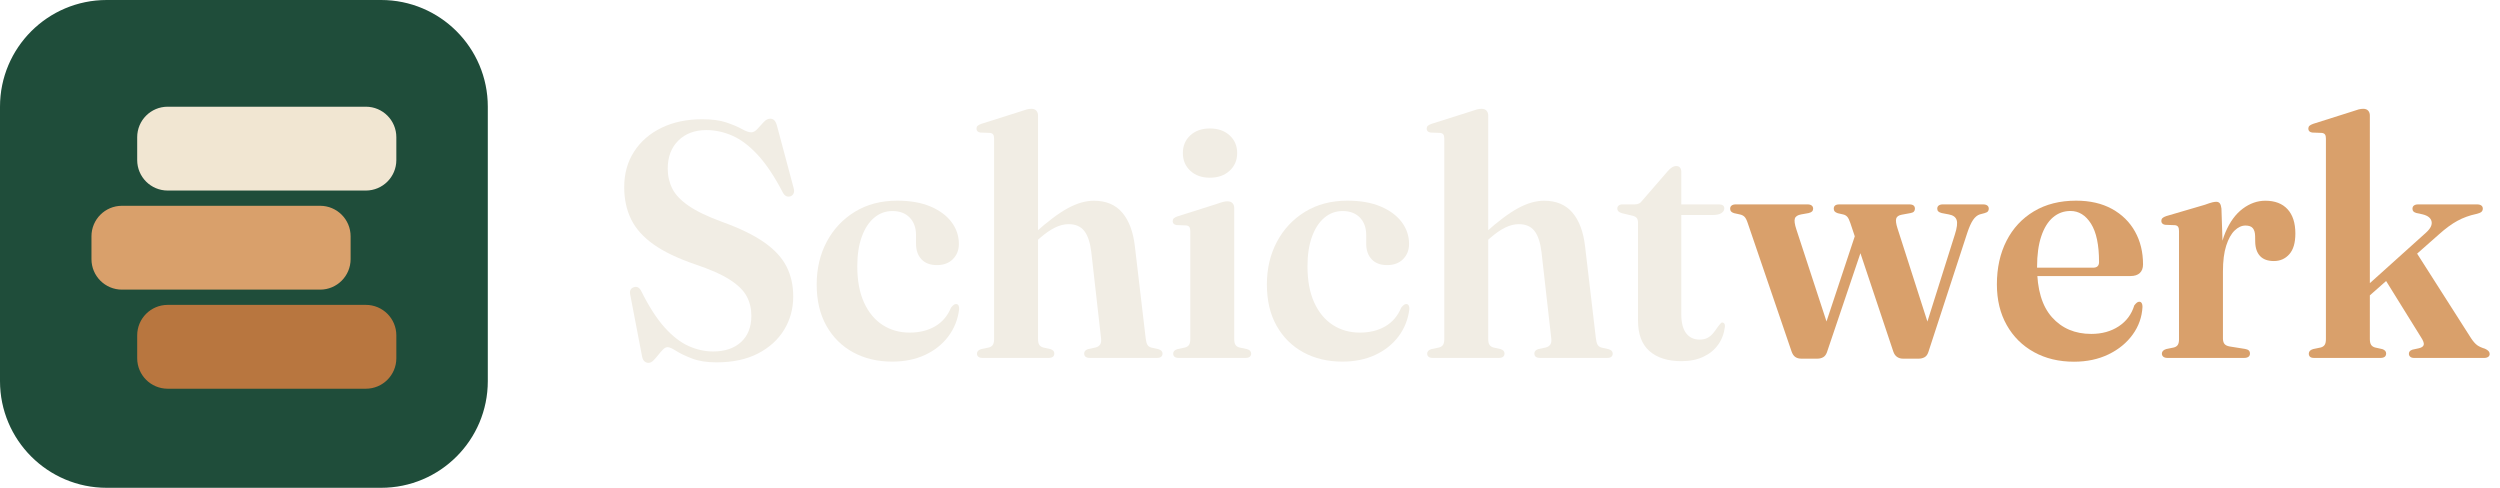
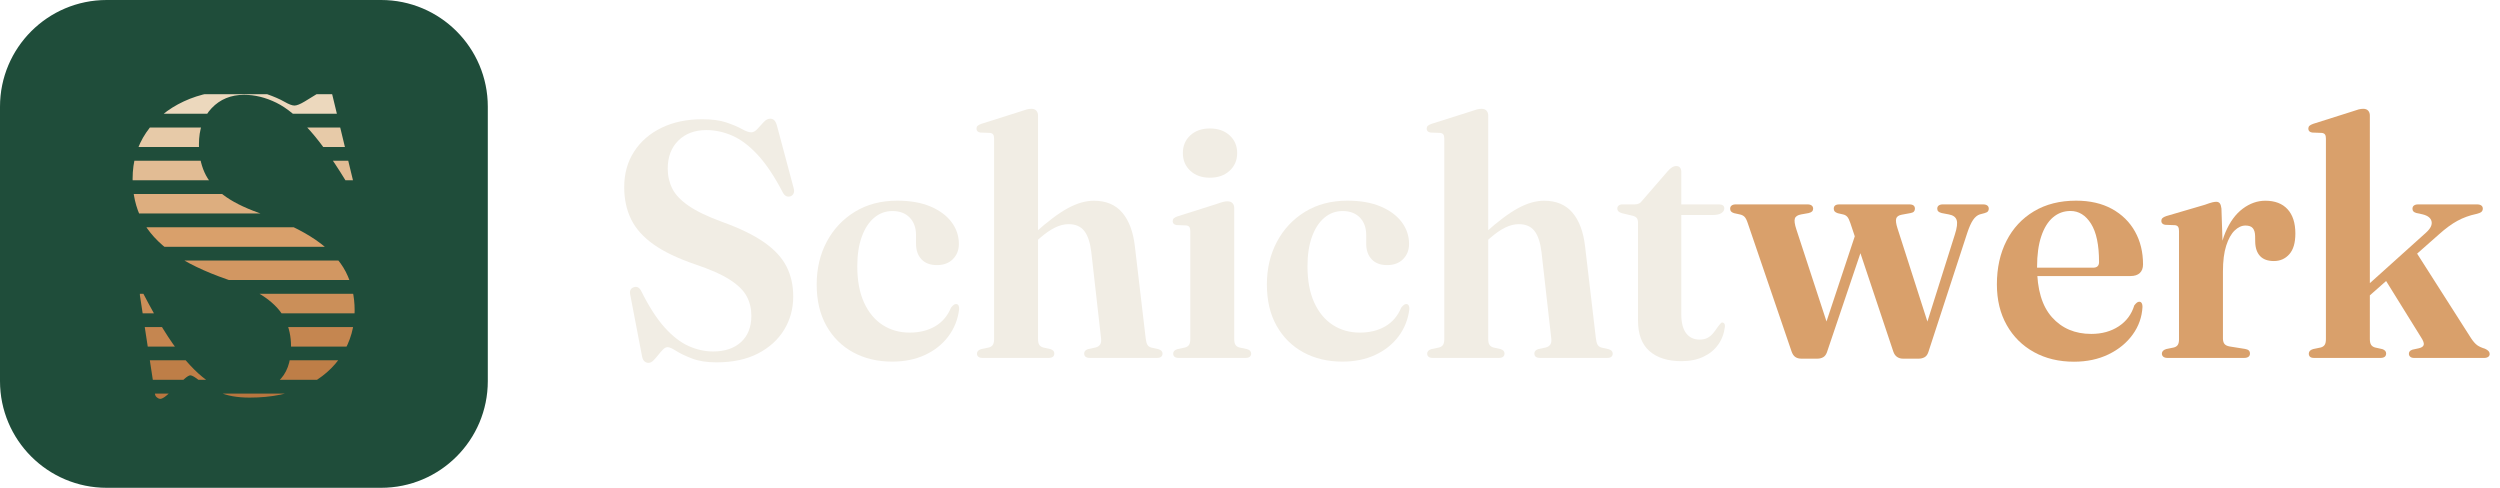
<svg xmlns="http://www.w3.org/2000/svg" viewBox="0 0 328 64" width="328" height="64" role="img" aria-label="Schichtwerk">
+   <defs>
+     <clipPath id="lg">
+       <path d="M32.753 52.166Q30.295 52.166 28.699 51.435Q27.103 50.704 26.207 49.973Q25.311 49.242 24.969 49.242Q24.729 49.242 24.199 49.707Q23.67 50.172 23.049 50.788Q22.427 51.404 21.875 51.869Q21.324 52.334 21.016 52.334Q20.842 52.334 20.621 52.168Q20.4 52.003 20.344 51.762L18.361 38.782Q18.339 38.569 18.359 38.465Q18.378 38.362 18.451 38.334Q18.529 38.278 18.633 38.342Q18.737 38.406 18.809 38.535Q21.537 43.81 23.824 46.63Q26.112 49.45 28.108 50.505Q30.105 51.561 31.947 51.561Q34.792 51.561 36.489 50.052Q38.185 48.542 38.185 45.468Q38.185 43.497 37.415 41.915Q36.645 40.333 34.82 39.042Q32.994 37.751 29.853 36.676Q25.311 35.102 22.578 33.159Q19.845 31.216 18.622 28.825Q17.398 26.434 17.398 23.46Q17.398 20.016 19.179 17.395Q20.96 14.774 24.113 13.304Q27.265 11.834 31.398 11.834Q33.554 11.834 34.993 12.338Q36.433 12.842 37.309 13.346Q38.185 13.85 38.633 13.85Q39.087 13.85 39.991 13.304Q40.896 12.758 41.772 12.212Q42.649 11.666 43.035 11.666Q43.181 11.666 43.323 11.77Q43.466 11.874 43.517 12.103L46.574 24.748Q46.619 24.955 46.591 25.048Q46.563 25.14 46.485 25.196Q46.412 25.224 46.308 25.162Q46.205 25.101 46.126 24.994Q43.153 19.943 40.756 17.224Q38.359 14.506 36.245 13.472Q34.131 12.439 32.025 12.439Q29.433 12.439 27.767 14.192Q26.101 15.945 26.101 18.946Q26.101 20.979 26.826 22.606Q27.551 24.233 29.262 25.546Q30.973 26.859 33.929 27.918Q38.684 29.586 41.439 31.488Q44.194 33.389 45.362 35.657Q46.529 37.925 46.529 40.73Q46.529 43.922 44.894 46.515Q43.259 49.108 40.176 50.637Q37.093 52.166 32.753 52.166Z" />
+     </clipPath>
+   </defs>
  <rect width="64" height="64" rx="14" fill="#1f4d3a" />
-   <rect x="18" y="14" width="34" height="11" rx="4" fill="#f1e6d2" />
-   <rect x="12" y="27" width="34" height="11" rx="4" fill="#d9a06b" />
-   <rect x="18" y="40" width="34" height="11" rx="4" fill="#b8763f" />
+   <g clip-path="url(#lg)">
+     <rect x="0" y="8.00" width="64" height="2.56" fill="#f1e6d2" />
+     <rect x="0" y="12.36" width="64" height="2.56" fill="#ecd8bd" />
+     <rect x="0" y="16.73" width="64" height="2.56" fill="#e7caa8" />
+     <rect x="0" y="21.09" width="64" height="2.56" fill="#e2bc94" />
+     <rect x="0" y="25.45" width="64" height="2.56" fill="#ddae7f" />
+     <rect x="0" y="29.82" width="64" height="2.56" fill="#d9a06b" />
+     <rect x="0" y="34.18" width="64" height="2.56" fill="#d29762" />
+     <rect x="0" y="38.55" width="64" height="2.56" fill="#cb8f59" />
+     <rect x="0" y="42.91" width="64" height="2.56" fill="#c58650" />
+     <rect x="0" y="47.27" width="64" height="2.56" fill="#be7e47" />
+     <rect x="0" y="51.64" width="64" height="2.56" fill="#b8763f" />
+   </g>
  <path d="M94.012 47.54Q92.101 47.54 90.801 47.04Q89.5 46.541 88.72 46.044Q87.94 45.547 87.594 45.547Q87.29 45.547 86.982 45.858Q86.674 46.169 86.355 46.578Q86.036 46.987 85.72 47.298Q85.405 47.609 85.087 47.609Q84.78 47.609 84.554 47.407Q84.327 47.205 84.243 46.784L82.667 38.563Q82.614 38.238 82.732 38.016Q82.85 37.793 83.138 37.691Q83.45 37.572 83.7 37.703Q83.95 37.834 84.13 38.189Q85.649 41.242 87.205 42.969Q88.761 44.696 90.354 45.404Q91.948 46.113 93.56 46.113Q95.87 46.113 97.222 44.881Q98.574 43.649 98.579 41.433Q98.583 40.04 97.973 38.887Q97.364 37.735 95.764 36.705Q94.165 35.676 91.201 34.68Q87.806 33.519 85.765 32.078Q83.723 30.636 82.809 28.782Q81.896 26.929 81.896 24.548Q81.896 21.901 83.189 19.895Q84.483 17.888 86.792 16.766Q89.1 15.645 92.126 15.645Q94.049 15.645 95.306 16.071Q96.562 16.498 97.337 16.93Q98.112 17.362 98.562 17.362Q98.97 17.362 99.372 16.917Q99.775 16.472 100.191 16.022Q100.607 15.571 101.05 15.571Q101.357 15.571 101.574 15.769Q101.791 15.966 101.939 16.495L104.137 24.717Q104.238 25.089 104.123 25.366Q104.007 25.643 103.706 25.755Q103.397 25.857 103.145 25.727Q102.893 25.597 102.719 25.278Q101.077 22.12 99.424 20.331Q97.77 18.543 96.088 17.805Q94.406 17.067 92.672 17.067Q90.398 17.067 89.002 18.439Q87.607 19.81 87.607 22.131Q87.607 23.544 88.202 24.737Q88.797 25.929 90.344 26.997Q91.89 28.066 94.73 29.106Q98.234 30.369 100.277 31.804Q102.32 33.24 103.198 34.983Q104.076 36.726 104.071 38.924Q104.067 41.312 102.877 43.267Q101.686 45.223 99.443 46.381Q97.199 47.54 94.012 47.54Z" fill="#f1ede4" />
  <path d="M125.804 31.996Q125.804 33.206 125.024 33.994Q124.245 34.781 122.925 34.781Q121.617 34.781 120.899 34.022Q120.181 33.263 120.181 31.956V30.847Q120.181 29.398 119.35 28.543Q118.518 27.689 117.084 27.689Q115.735 27.689 114.694 28.564Q113.652 29.44 113.064 31.065Q112.476 32.69 112.476 34.938Q112.476 37.762 113.366 39.704Q114.257 41.645 115.809 42.642Q117.362 43.638 119.342 43.638Q121.276 43.638 122.688 42.813Q124.101 41.988 124.773 40.361Q124.997 40.087 125.143 39.986Q125.29 39.885 125.453 39.891Q125.667 39.897 125.762 40.091Q125.857 40.285 125.842 40.561Q125.591 42.579 124.421 44.134Q123.252 45.689 121.365 46.567Q119.478 47.444 117.046 47.444Q114.184 47.444 111.949 46.234Q109.714 45.023 108.432 42.757Q107.149 40.49 107.149 37.324Q107.149 34.196 108.471 31.712Q109.793 29.228 112.17 27.777Q114.547 26.327 117.716 26.327Q120.268 26.327 122.074 27.091Q123.88 27.855 124.842 29.141Q125.804 30.428 125.804 31.996Z" fill="#f1ede4" />
  <path d="M136.189 15.159V44.478Q136.189 44.985 136.35 45.235Q136.512 45.485 136.855 45.587L137.84 45.808Q138.325 45.983 138.325 46.369Q138.325 46.96 137.57 46.96H128.908Q128.541 46.96 128.359 46.808Q128.177 46.656 128.177 46.397Q128.177 46.192 128.313 46.039Q128.448 45.887 128.747 45.797L129.757 45.587Q130.106 45.487 130.265 45.238Q130.424 44.989 130.424 44.491V18.176Q130.424 17.81 130.3 17.642Q130.177 17.475 129.896 17.439L128.614 17.39Q128.349 17.341 128.232 17.211Q128.116 17.082 128.116 16.884Q128.116 16.65 128.258 16.512Q128.4 16.373 128.756 16.246L133.852 14.633Q134.395 14.438 134.711 14.356Q135.028 14.275 135.313 14.275Q135.746 14.275 135.967 14.52Q136.189 14.765 136.189 15.159ZM135.621 31.946 134.974 31.274 135.804 30.535Q138.297 28.293 140.103 27.314Q141.909 26.335 143.515 26.335Q145.913 26.335 147.242 27.9Q148.57 29.464 148.897 32.329L150.315 44.393Q150.378 44.942 150.536 45.225Q150.694 45.508 151.075 45.608L151.985 45.813Q152.268 45.899 152.395 46.046Q152.523 46.192 152.523 46.397Q152.523 46.656 152.346 46.808Q152.17 46.96 151.784 46.96H143.006Q142.242 46.96 142.242 46.369Q142.242 45.991 142.73 45.808L143.751 45.587Q144.147 45.485 144.334 45.203Q144.522 44.921 144.459 44.393L143.178 33.068Q142.954 31.208 142.262 30.309Q141.569 29.41 140.203 29.41Q139.328 29.41 138.407 29.863Q137.486 30.317 136.455 31.217Z" fill="#f1ede4" />
  <path d="M161.93 27.297V44.478Q161.93 44.985 162.092 45.238Q162.254 45.492 162.596 45.587L163.596 45.8Q163.892 45.886 164.021 46.035Q164.151 46.183 164.151 46.397Q164.151 46.656 163.969 46.808Q163.788 46.96 163.403 46.96H154.649Q154.282 46.96 154.1 46.808Q153.919 46.656 153.919 46.397Q153.919 46.196 154.046 46.05Q154.173 45.903 154.456 45.813L155.499 45.587Q155.848 45.487 156.006 45.238Q156.165 44.989 156.165 44.491V30.314Q156.165 29.947 156.041 29.78Q155.918 29.612 155.638 29.577L154.356 29.528Q154.09 29.478 153.974 29.349Q153.857 29.219 153.857 29.022Q153.857 28.788 153.999 28.649Q154.141 28.511 154.497 28.383L159.594 26.771Q160.157 26.568 160.47 26.49Q160.783 26.413 161.026 26.413Q161.48 26.413 161.705 26.658Q161.93 26.902 161.93 27.297ZM158.735 23.315Q157.141 23.315 156.166 22.402Q155.191 21.49 155.191 20.076Q155.191 18.661 156.17 17.758Q157.149 16.855 158.735 16.855Q160.341 16.855 161.329 17.763Q162.318 18.67 162.318 20.076Q162.318 21.49 161.327 22.402Q160.337 23.315 158.735 23.315Z" fill="#f1ede4" />
  <path d="M184.869 31.996Q184.869 33.206 184.09 33.994Q183.31 34.781 181.991 34.781Q180.683 34.781 179.965 34.022Q179.247 33.263 179.247 31.956V30.847Q179.247 29.398 178.416 28.543Q177.584 27.689 176.15 27.689Q174.801 27.689 173.759 28.564Q172.718 29.44 172.13 31.065Q171.542 32.69 171.542 34.938Q171.542 37.762 172.432 39.704Q173.323 41.645 174.875 42.642Q176.428 43.638 178.408 43.638Q180.342 43.638 181.754 42.813Q183.167 41.988 183.839 40.361Q184.063 40.087 184.209 39.986Q184.356 39.885 184.519 39.891Q184.733 39.897 184.828 40.091Q184.923 40.285 184.908 40.561Q184.657 42.579 183.487 44.134Q182.318 45.689 180.431 46.567Q178.544 47.444 176.112 47.444Q173.25 47.444 171.015 46.234Q168.78 45.023 167.498 42.757Q166.215 40.49 166.215 37.324Q166.215 34.196 167.537 31.712Q168.859 29.228 171.236 27.777Q173.613 26.327 176.782 26.327Q179.333 26.327 181.14 27.091Q182.946 27.855 183.908 29.141Q184.869 30.428 184.869 31.996Z" fill="#f1ede4" />
  <path d="M195.255 15.159V44.478Q195.255 44.985 195.416 45.235Q195.578 45.485 195.921 45.587L196.906 45.808Q197.391 45.983 197.391 46.369Q197.391 46.96 196.636 46.96H187.974Q187.607 46.96 187.425 46.808Q187.243 46.656 187.243 46.397Q187.243 46.192 187.379 46.039Q187.514 45.887 187.813 45.797L188.823 45.587Q189.172 45.487 189.331 45.238Q189.49 44.989 189.49 44.491V18.176Q189.49 17.81 189.366 17.642Q189.243 17.475 188.962 17.439L187.68 17.39Q187.415 17.341 187.298 17.211Q187.182 17.082 187.182 16.884Q187.182 16.65 187.324 16.512Q187.466 16.373 187.822 16.246L192.918 14.633Q193.461 14.438 193.777 14.356Q194.094 14.275 194.379 14.275Q194.812 14.275 195.033 14.52Q195.255 14.765 195.255 15.159ZM194.687 31.946 194.04 31.274 194.87 30.535Q197.363 28.293 199.169 27.314Q200.975 26.335 202.581 26.335Q204.979 26.335 206.307 27.9Q207.636 29.464 207.963 32.329L209.381 44.393Q209.444 44.942 209.602 45.225Q209.76 45.508 210.141 45.608L211.051 45.813Q211.334 45.899 211.461 46.046Q211.589 46.192 211.589 46.397Q211.589 46.656 211.412 46.808Q211.236 46.96 210.85 46.96H202.071Q201.308 46.96 201.308 46.369Q201.308 45.991 201.796 45.808L202.817 45.587Q203.213 45.485 203.4 45.203Q203.588 44.921 203.525 44.393L202.244 33.068Q202.02 31.208 201.328 30.309Q200.635 29.41 199.269 29.41Q198.394 29.41 197.473 29.863Q196.552 30.317 195.521 31.217Z" fill="#f1ede4" />
  <path d="M214.236 28.314 212.81 27.976Q212.468 27.868 212.329 27.722Q212.19 27.576 212.19 27.371Q212.19 27.108 212.375 26.962Q212.559 26.817 212.852 26.817H214.466Q214.818 26.817 215.056 26.691Q215.294 26.565 215.537 26.23L218.771 22.498Q219.075 22.137 219.361 21.961Q219.648 21.784 219.927 21.784Q220.236 21.784 220.41 21.982Q220.585 22.18 220.585 22.551V41.225Q220.585 42.881 221.22 43.718Q221.856 44.555 222.978 44.555Q223.611 44.555 224.029 44.327Q224.448 44.098 224.739 43.746Q225.031 43.395 225.286 43.016Q225.541 42.638 225.837 42.338Q226.036 42.276 226.182 42.4Q226.328 42.524 226.308 42.87Q226.145 44.211 225.419 45.226Q224.692 46.242 223.47 46.813Q222.248 47.385 220.612 47.385Q217.917 47.385 216.412 46.065Q214.906 44.746 214.906 42.043V29.218Q214.906 28.822 214.758 28.623Q214.611 28.423 214.236 28.314ZM218.515 28.21 218.589 26.817H225.533Q225.868 26.817 226.048 26.947Q226.228 27.076 226.228 27.337Q226.228 27.707 225.851 27.958Q225.473 28.21 224.661 28.21Z" fill="#f1ede4" />
  <path d="M238.463 47.054H236.316Q235.873 47.054 235.557 46.846Q235.241 46.638 235.059 46.129L229.304 29.273Q229.103 28.66 228.874 28.438Q228.645 28.217 228.297 28.141L227.505 27.966Q227.224 27.874 227.11 27.737Q226.997 27.6 226.997 27.385Q226.997 27.112 227.19 26.965Q227.382 26.817 227.711 26.817H237.163Q237.5 26.817 237.691 26.964Q237.883 27.111 237.883 27.385Q237.883 27.6 237.75 27.737Q237.617 27.874 237.29 27.956L236.318 28.129Q235.628 28.252 235.488 28.662Q235.347 29.072 235.678 30.083L239.958 43.158L238.684 45.051L243.798 29.642L245.021 30.458L239.69 46.231Q239.516 46.699 239.184 46.877Q238.852 47.054 238.463 47.054ZM251.765 47.054H249.652Q249.238 47.054 248.904 46.834Q248.57 46.614 248.4 46.121L242.764 29.26Q242.56 28.652 242.349 28.428Q242.138 28.205 241.827 28.137L241.118 27.975Q240.829 27.878 240.709 27.741Q240.59 27.604 240.59 27.381Q240.59 26.817 241.317 26.817H250.518Q251.238 26.817 251.238 27.389Q251.238 27.609 251.108 27.753Q250.978 27.897 250.685 27.951L249.523 28.166Q248.898 28.279 248.782 28.674Q248.665 29.069 248.951 29.957L253.211 43.23L251.935 45.174L256.477 30.77Q256.901 29.462 256.713 28.873Q256.526 28.283 255.692 28.133L254.761 27.956Q254.441 27.874 254.305 27.739Q254.168 27.604 254.168 27.381Q254.168 27.107 254.361 26.962Q254.554 26.817 254.884 26.817H260.198Q260.545 26.817 260.737 26.967Q260.928 27.116 260.928 27.389Q260.928 27.587 260.813 27.731Q260.698 27.875 260.366 27.965L259.758 28.126Q259.261 28.283 258.869 28.853Q258.477 29.423 258.094 30.587L252.996 46.206Q252.835 46.688 252.495 46.871Q252.154 47.054 251.765 47.054Z" fill="#d9a06b" />
  <path d="M281.166 34.694Q281.166 35.418 280.746 35.818Q280.325 36.217 279.516 36.217H265.831V35.121H274.619Q275.395 35.121 275.395 34.379Q275.395 31.019 274.342 29.35Q273.288 27.68 271.648 27.68Q270.337 27.68 269.353 28.517Q268.368 29.353 267.815 30.996Q267.262 32.639 267.262 35.044Q267.262 39.428 269.216 41.619Q271.171 43.81 274.369 43.81Q276.463 43.81 277.975 42.816Q279.486 41.822 280.018 40.067Q280.235 39.789 280.381 39.689Q280.528 39.589 280.674 39.589Q280.889 39.589 280.996 39.779Q281.103 39.969 281.094 40.268Q280.99 42.266 279.805 43.9Q278.62 45.535 276.631 46.496Q274.642 47.456 272.108 47.456Q269.137 47.456 266.856 46.196Q264.574 44.935 263.283 42.651Q261.992 40.367 261.992 37.312Q261.992 34.068 263.254 31.596Q264.515 29.124 266.85 27.725Q269.185 26.327 272.383 26.327Q275.117 26.327 277.084 27.406Q279.052 28.486 280.109 30.373Q281.166 32.26 281.166 34.694Z" fill="#d9a06b" />
  <path d="M291.098 35.612Q291.098 32.55 291.975 30.485Q292.852 28.421 294.251 27.378Q295.65 26.335 297.213 26.335Q299.103 26.335 300.127 27.451Q301.152 28.567 301.152 30.642Q301.152 32.459 300.359 33.354Q299.566 34.249 298.336 34.249Q297.135 34.249 296.521 33.594Q295.907 32.939 295.883 31.722L295.871 30.966Q295.857 30.283 295.569 29.937Q295.28 29.591 294.607 29.591Q293.863 29.591 293.185 30.244Q292.507 30.897 292.079 32.229Q291.651 33.561 291.651 35.607ZM291.453 27.371 291.651 33.41V44.417Q291.651 44.869 291.85 45.121Q292.049 45.372 292.533 45.457L294.547 45.778Q294.887 45.836 295.041 45.981Q295.196 46.127 295.196 46.39Q295.196 46.656 295.001 46.808Q294.806 46.96 294.428 46.96H284.394Q284.011 46.96 283.825 46.803Q283.639 46.645 283.639 46.393Q283.639 46.188 283.78 46.036Q283.92 45.885 284.209 45.795L285.219 45.587Q285.568 45.492 285.727 45.247Q285.886 45.002 285.886 44.528V30.305Q285.886 29.932 285.765 29.756Q285.645 29.579 285.365 29.544L284.052 29.494Q283.805 29.445 283.685 29.316Q283.565 29.186 283.565 28.994Q283.565 28.767 283.711 28.618Q283.856 28.47 284.218 28.35L289.271 26.868Q289.936 26.623 290.253 26.548Q290.569 26.474 290.768 26.474Q291.087 26.474 291.246 26.69Q291.404 26.906 291.453 27.371Z" fill="#d9a06b" />
  <path d="M303.602 46.96Q303.235 46.96 303.075 46.808Q302.914 46.656 302.914 46.397Q302.914 46.192 303.049 46.039Q303.185 45.887 303.484 45.797L304.494 45.587Q304.843 45.487 305.002 45.238Q305.16 44.989 305.16 44.491V18.176Q305.16 17.81 305.037 17.642Q304.913 17.475 304.633 17.439L303.351 17.39Q303.086 17.341 302.969 17.211Q302.852 17.082 302.852 16.884Q302.852 16.65 302.994 16.512Q303.136 16.373 303.492 16.246L308.589 14.633Q309.132 14.438 309.448 14.356Q309.764 14.275 310.049 14.275Q310.483 14.275 310.704 14.52Q310.925 14.765 310.925 15.159V44.478Q310.925 44.985 311.087 45.235Q311.249 45.485 311.592 45.587L312.577 45.808Q313.061 45.983 313.061 46.369Q313.061 46.96 312.306 46.96ZM309.528 38.408 318.31 30.507Q319.175 29.722 319.02 29.044Q318.864 28.367 317.833 28.121L317.015 27.943Q316.73 27.854 316.623 27.723Q316.516 27.592 316.516 27.385Q316.516 27.111 316.713 26.964Q316.91 26.817 317.244 26.817H325.005Q325.356 26.817 325.55 26.963Q325.744 27.109 325.744 27.368Q325.744 27.62 325.576 27.785Q325.409 27.95 324.878 28.074Q323.537 28.36 322.408 28.975Q321.279 29.591 319.973 30.764L310.014 39.556ZM316.705 32.616 324.203 44.373Q324.635 45.023 325.01 45.291Q325.385 45.559 326.032 45.754Q326.357 45.904 326.501 46.069Q326.645 46.235 326.645 46.44Q326.645 46.676 326.455 46.818Q326.265 46.96 325.934 46.96H316.706Q316.408 46.96 316.228 46.81Q316.047 46.66 316.047 46.404Q316.047 46.22 316.155 46.09Q316.262 45.959 316.519 45.873L317.339 45.696Q317.906 45.57 317.993 45.246Q318.08 44.921 317.634 44.243L312.739 36.355Z" fill="#d9a06b" />
</svg>
